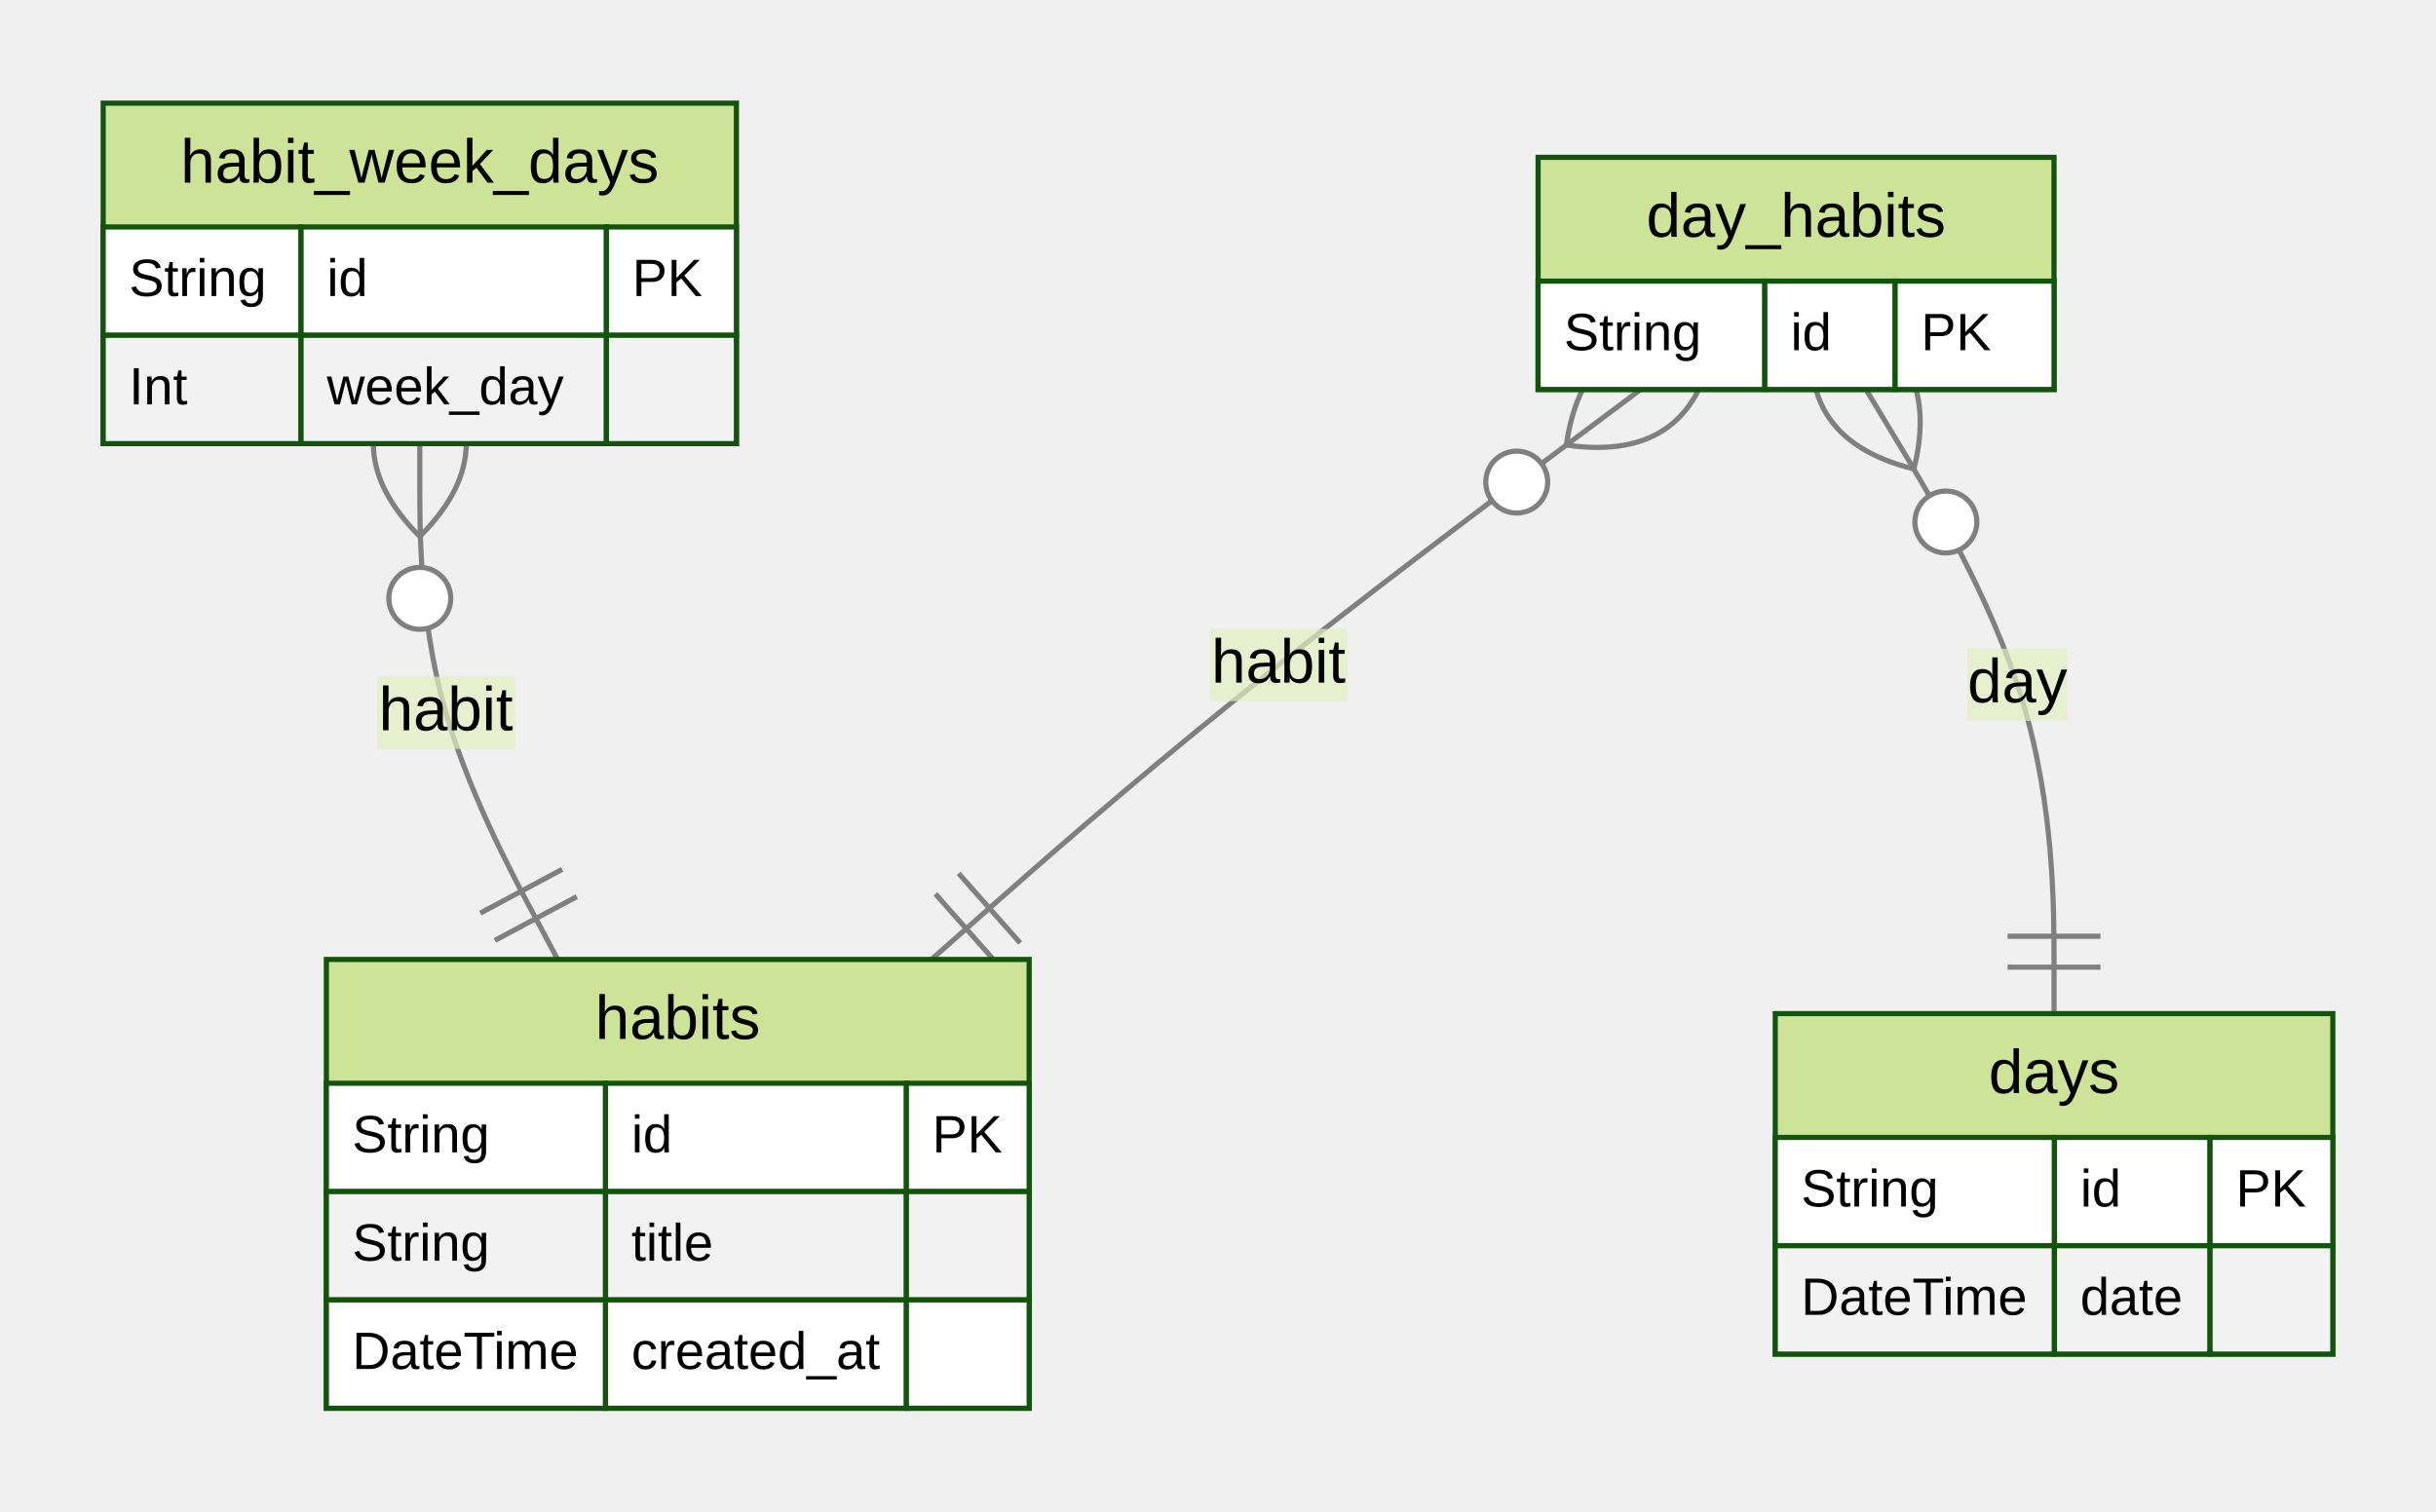
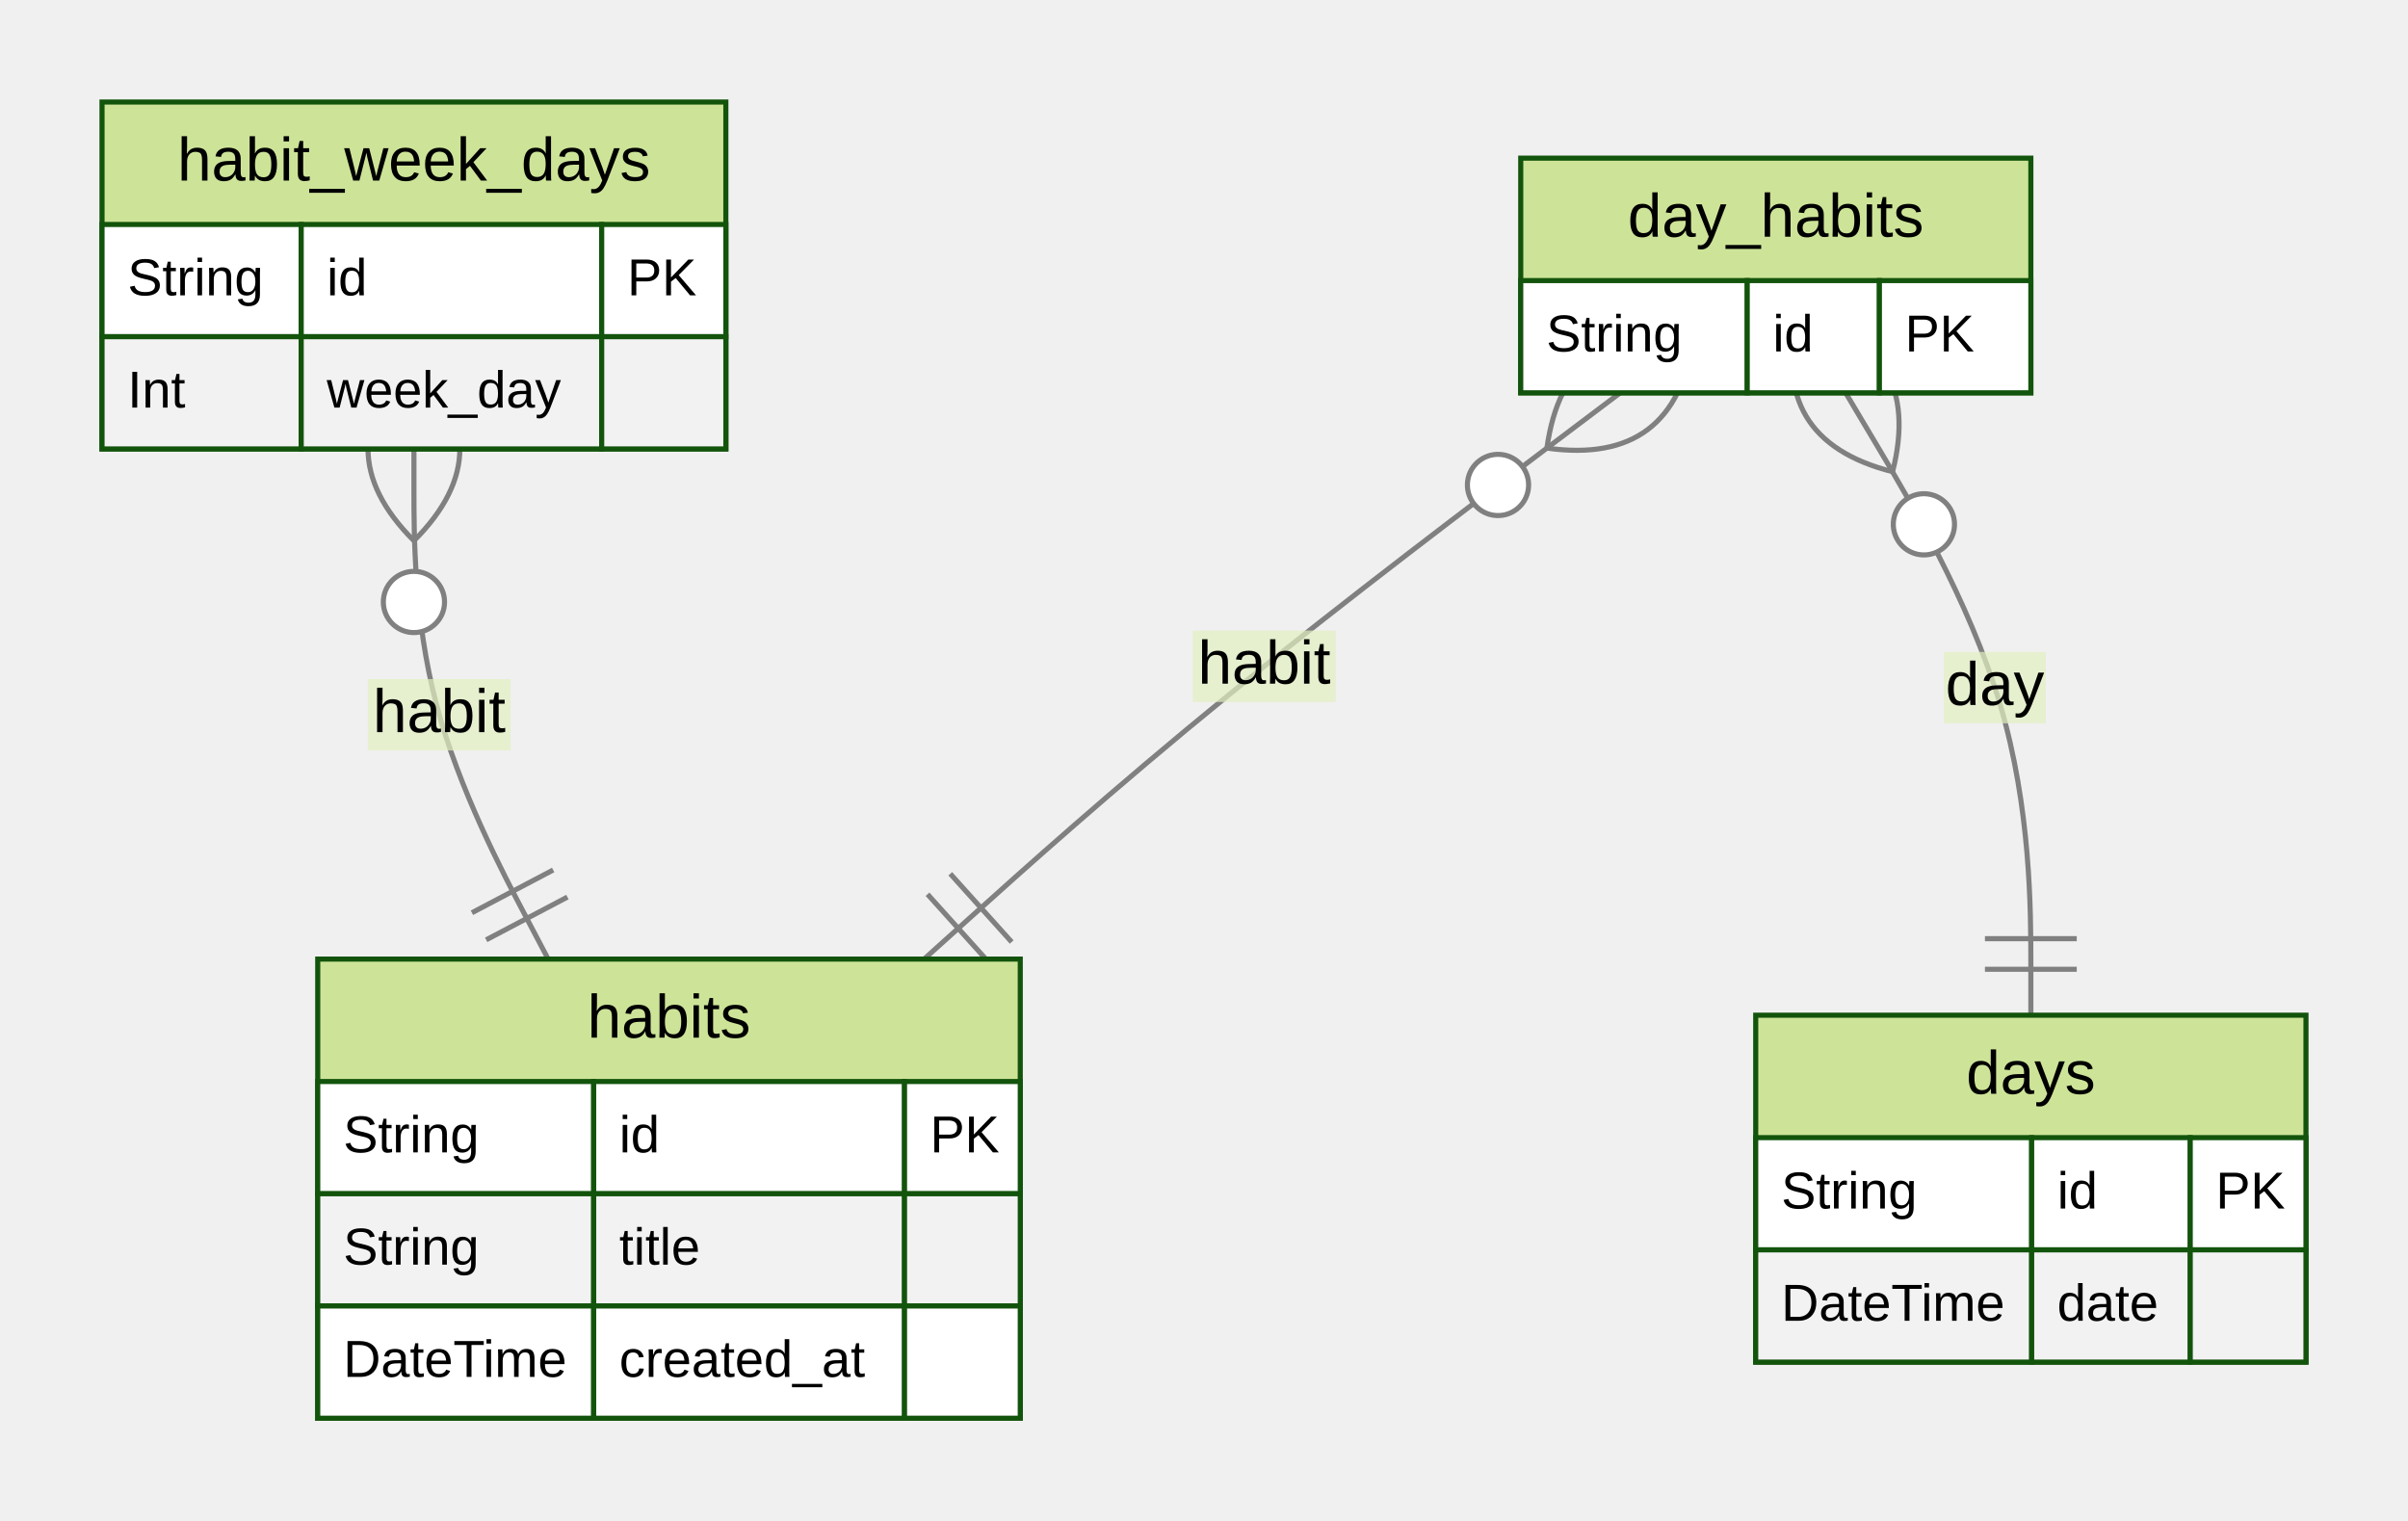
- <svg xmlns="http://www.w3.org/2000/svg" aria-roledescription="er" viewBox="0 0 472.158 293" style="max-width: 472.158px; background-color: white;" width="100%" id="mermaid-0">
+ <svg xmlns="http://www.w3.org/2000/svg" aria-roledescription="er" viewBox="0 0 472.051 298" style="max-width: 472.051px; background-color: white;" width="100%" id="mermaid-0">
  <style>#mermaid-0{font-family:"trebuchet ms",verdana,arial,sans-serif;font-size:16px;fill:#000000;}#mermaid-0 .error-icon{fill:#552222;}#mermaid-0 .error-text{fill:#552222;stroke:#552222;}#mermaid-0 .edge-thickness-normal{stroke-width:2px;}#mermaid-0 .edge-thickness-thick{stroke-width:3.5px;}#mermaid-0 .edge-pattern-solid{stroke-dasharray:0;}#mermaid-0 .edge-pattern-dashed{stroke-dasharray:3;}#mermaid-0 .edge-pattern-dotted{stroke-dasharray:2;}#mermaid-0 .marker{fill:#000000;stroke:#000000;}#mermaid-0 .marker.cross{stroke:#000000;}#mermaid-0 svg{font-family:"trebuchet ms",verdana,arial,sans-serif;font-size:16px;}#mermaid-0 .entityBox{fill:#cde498;stroke:#13540c;}#mermaid-0 .attributeBoxOdd{fill:#ffffff;stroke:#13540c;}#mermaid-0 .attributeBoxEven{fill:#f2f2f2;stroke:#13540c;}#mermaid-0 .relationshipLabelBox{fill:hsl(78.158, 58.462%, 84.51%);opacity:0.7;background-color:hsl(78.158, 58.462%, 84.51%);}#mermaid-0 .relationshipLabelBox rect{opacity:0.5;}#mermaid-0 .relationshipLine{stroke:#000000;}#mermaid-0 .entityTitleText{text-anchor:middle;font-size:18px;fill:#000000;}#mermaid-0 :root{--mermaid-font-family:"trebuchet ms",verdana,arial,sans-serif;}</style>
  <g />
  <defs>
    <marker orient="auto" markerHeight="18" markerWidth="18" refY="9" refX="0" id="ONLY_ONE_START">
      <path d="M9,0 L9,18 M15,0 L15,18" fill="none" stroke="gray" />
    </marker>
  </defs>
  <defs>
    <marker orient="auto" markerHeight="18" markerWidth="18" refY="9" refX="18" id="ONLY_ONE_END">
      <path d="M3,0 L3,18 M9,0 L9,18" fill="none" stroke="gray" />
    </marker>
  </defs>
  <defs>
    <marker orient="auto" markerHeight="18" markerWidth="30" refY="9" refX="0" id="ZERO_OR_ONE_START">
      <circle r="6" cy="9" cx="21" fill="white" stroke="gray" />
      <path d="M9,0 L9,18" fill="none" stroke="gray" />
    </marker>
  </defs>
  <defs>
    <marker orient="auto" markerHeight="18" markerWidth="30" refY="9" refX="30" id="ZERO_OR_ONE_END">
      <circle r="6" cy="9" cx="9" fill="white" stroke="gray" />
      <path d="M21,0 L21,18" fill="none" stroke="gray" />
    </marker>
  </defs>
  <defs>
    <marker orient="auto" markerHeight="36" markerWidth="45" refY="18" refX="18" id="ONE_OR_MORE_START">
      <path d="M0,18 Q 18,0 36,18 Q 18,36 0,18 M42,9 L42,27" fill="none" stroke="gray" />
    </marker>
  </defs>
  <defs>
    <marker orient="auto" markerHeight="36" markerWidth="45" refY="18" refX="27" id="ONE_OR_MORE_END">
      <path d="M3,9 L3,27 M9,18 Q27,0 45,18 Q27,36 9,18" fill="none" stroke="gray" />
    </marker>
  </defs>
  <defs>
    <marker orient="auto" markerHeight="36" markerWidth="57" refY="18" refX="18" id="ZERO_OR_MORE_START">
      <circle r="6" cy="18" cx="48" fill="white" stroke="gray" />
      <path d="M0,18 Q18,0 36,18 Q18,36 0,18" fill="none" stroke="gray" />
    </marker>
  </defs>
  <defs>
    <marker orient="auto" markerHeight="36" markerWidth="57" refY="18" refX="39" id="ZERO_OR_MORE_END">
      <circle r="6" cy="18" cx="9" fill="white" stroke="gray" />
      <path d="M21,18 Q39,0 57,18 Q39,36 21,18" fill="none" stroke="gray" />
    </marker>
  </defs>
-   <path style="stroke: gray; fill: none;" marker-start="url(#ZERO_OR_MORE_START)" marker-end="url(#ONLY_ONE_END)" d="M81.367,86L81.367,94.333C81.367,102.667,81.367,119.333,85.824,136C90.28,152.667,99.192,169.333,103.649,177.667L108.105,186" class="er relationshipLine" />
-   <path style="stroke: gray; fill: none;" marker-start="url(#ZERO_OR_MORE_START)" marker-end="url(#ONLY_ONE_END)" d="M361.677,75.5L367.752,85.583C373.826,95.667,385.975,115.833,392.049,136C398.123,156.167,398.123,176.333,398.123,186.417L398.123,196.5" class="er relationshipLine" />
-   <path style="stroke: gray; fill: none;" marker-start="url(#ZERO_OR_MORE_START)" marker-end="url(#ONLY_ONE_END)" d="M318.013,75.5L304.519,85.583C291.026,95.667,264.038,115.833,241.125,134.25C218.212,152.667,199.374,169.333,189.955,177.667L180.535,186" class="er relationshipLine" />
-   <g transform="translate(63.25739,186 )" id="entity-habits-8a5dc480-1430-4af2-aef5-fe5617e7f78d">
-     <rect height="87" width="136.22" y="0" x="0" class="er entityBox" />
-     <text style="dominant-baseline: middle; text-anchor: middle; font-size: 12px;" transform="translate(68.1098,12)" y="0" x="0" id="text-entity-habits-8a5dc480-1430-4af2-aef5-fe5617e7f78d" class="er entityLabel">habits</text>
-     <rect height="21" width="54.113" y="24" x="0" class="er attributeBoxOdd" />
-     <text style="dominant-baseline: middle; font-size: 10.2px;" transform="translate(5,34.5)" y="0" x="0" id="text-entity-habits-8a5dc480-1430-4af2-aef5-fe5617e7f78d-attr-1-type" class="er entityLabel">String</text>
-     <rect height="21" width="58.311" y="24" x="54.113" class="er attributeBoxOdd" />
-     <text style="dominant-baseline: middle; font-size: 10.2px;" transform="translate(59.11313,34.5)" y="0" x="0" id="text-entity-habits-8a5dc480-1430-4af2-aef5-fe5617e7f78d-attr-1-name" class="er entityLabel">id</text>
-     <rect height="21" width="23.795" y="24" x="112.425" class="er attributeBoxOdd" />
-     <text style="dominant-baseline: middle; font-size: 10.2px;" transform="translate(117.4246,34.5)" y="0" x="0" id="text-entity-habits-8a5dc480-1430-4af2-aef5-fe5617e7f78d-attr-1-key" class="er entityLabel">PK</text>
-     <rect height="21" width="54.113" y="45" x="0" class="er attributeBoxEven" />
-     <text style="dominant-baseline: middle; font-size: 10.2px;" transform="translate(5,55.5)" y="0" x="0" id="text-entity-habits-8a5dc480-1430-4af2-aef5-fe5617e7f78d-attr-2-type" class="er entityLabel">String</text>
-     <rect height="21" width="58.311" y="45" x="54.113" class="er attributeBoxEven" />
-     <text style="dominant-baseline: middle; font-size: 10.2px;" transform="translate(59.11313,55.5)" y="0" x="0" id="text-entity-habits-8a5dc480-1430-4af2-aef5-fe5617e7f78d-attr-2-name" class="er entityLabel">title</text>
-     <rect height="21" width="23.795" y="45" x="112.425" class="er attributeBoxEven" />
-     <text style="dominant-baseline: middle; font-size: 10.2px;" transform="translate(117.4246,55.5)" y="0" x="0" id="text-entity-habits-8a5dc480-1430-4af2-aef5-fe5617e7f78d-attr-2-key" class="er entityLabel" />
-     <rect height="21" width="54.113" y="66" x="0" class="er attributeBoxOdd" />
-     <text style="dominant-baseline: middle; font-size: 10.2px;" transform="translate(5,76.5)" y="0" x="0" id="text-entity-habits-8a5dc480-1430-4af2-aef5-fe5617e7f78d-attr-3-type" class="er entityLabel">DateTime</text>
-     <rect height="21" width="58.311" y="66" x="54.113" class="er attributeBoxOdd" />
-     <text style="dominant-baseline: middle; font-size: 10.2px;" transform="translate(59.11313,76.5)" y="0" x="0" id="text-entity-habits-8a5dc480-1430-4af2-aef5-fe5617e7f78d-attr-3-name" class="er entityLabel">created_at</text>
-     <rect height="21" width="23.795" y="66" x="112.425" class="er attributeBoxOdd" />
-     <text style="dominant-baseline: middle; font-size: 10.2px;" transform="translate(117.4246,76.5)" y="0" x="0" id="text-entity-habits-8a5dc480-1430-4af2-aef5-fe5617e7f78d-attr-3-key" class="er entityLabel" />
+   <path style="stroke: gray; fill: none;" marker-start="url(#ZERO_OR_MORE_START)" marker-end="url(#ONLY_ONE_END)" d="M81.146,88L81.146,96.333C81.146,104.667,81.146,121.333,85.532,138C89.918,154.667,98.69,171.333,103.076,179.667L107.462,188" class="er relationshipLine" />
+   <path style="stroke: gray; fill: none;" marker-start="url(#ZERO_OR_MORE_START)" marker-end="url(#ONLY_ONE_END)" d="M361.807,77L367.859,87.167C373.91,97.333,386.013,117.667,392.065,138C398.116,158.333,398.116,178.667,398.116,188.833L398.116,199" class="er relationshipLine" />
+   <path style="stroke: gray; fill: none;" marker-start="url(#ZERO_OR_MORE_START)" marker-end="url(#ONLY_ONE_END)" d="M317.615,77L304.132,87.167C290.65,97.333,263.685,117.667,240.941,136.167C218.198,154.667,199.676,171.333,190.416,179.667L181.155,188" class="er relationshipLine" />
+   <g transform="translate(62.28748,188 )" id="entity-habits-bae10038-6117-41c6-81b7-1d7b4987407a">
+     <rect height="90" width="137.718" y="0" x="0" class="er entityBox" />
+     <text style="dominant-baseline: middle; text-anchor: middle; font-size: 12px;" transform="translate(68.85901,12)" y="0" x="0" id="text-entity-habits-bae10038-6117-41c6-81b7-1d7b4987407a" class="er entityLabel">habits</text>
+     <rect height="22" width="54.096" y="24" x="0" class="er attributeBoxOdd" />
+     <text style="dominant-baseline: middle; font-size: 10.2px;" transform="translate(5,35)" y="0" x="0" id="text-entity-habits-bae10038-6117-41c6-81b7-1d7b4987407a-attr-1-type" class="er entityLabel">String</text>
+     <rect height="22" width="60.935" y="24" x="54.096" class="er attributeBoxOdd" />
+     <text style="dominant-baseline: middle; font-size: 10.2px;" transform="translate(59.09555,35)" y="0" x="0" id="text-entity-habits-bae10038-6117-41c6-81b7-1d7b4987407a-attr-1-name" class="er entityLabel">id</text>
+     <rect height="22" width="22.688" y="24" x="115.03" class="er attributeBoxOdd" />
+     <text style="dominant-baseline: middle; font-size: 10.2px;" transform="translate(120.0303,35)" y="0" x="0" id="text-entity-habits-bae10038-6117-41c6-81b7-1d7b4987407a-attr-1-key" class="er entityLabel">PK</text>
+     <rect height="22" width="54.096" y="46" x="0" class="er attributeBoxEven" />
+     <text style="dominant-baseline: middle; font-size: 10.2px;" transform="translate(5,57)" y="0" x="0" id="text-entity-habits-bae10038-6117-41c6-81b7-1d7b4987407a-attr-2-type" class="er entityLabel">String</text>
+     <rect height="22" width="60.935" y="46" x="54.096" class="er attributeBoxEven" />
+     <text style="dominant-baseline: middle; font-size: 10.2px;" transform="translate(59.09555,57)" y="0" x="0" id="text-entity-habits-bae10038-6117-41c6-81b7-1d7b4987407a-attr-2-name" class="er entityLabel">title</text>
+     <rect height="22" width="22.688" y="46" x="115.03" class="er attributeBoxEven" />
+     <text style="dominant-baseline: middle; font-size: 10.2px;" transform="translate(120.0303,57)" y="0" x="0" id="text-entity-habits-bae10038-6117-41c6-81b7-1d7b4987407a-attr-2-key" class="er entityLabel" />
+     <rect height="22" width="54.096" y="68" x="0" class="er attributeBoxOdd" />
+     <text style="dominant-baseline: middle; font-size: 10.2px;" transform="translate(5,79)" y="0" x="0" id="text-entity-habits-bae10038-6117-41c6-81b7-1d7b4987407a-attr-3-type" class="er entityLabel">DateTime</text>
+     <rect height="22" width="60.935" y="68" x="54.096" class="er attributeBoxOdd" />
+     <text style="dominant-baseline: middle; font-size: 10.2px;" transform="translate(59.09555,79)" y="0" x="0" id="text-entity-habits-bae10038-6117-41c6-81b7-1d7b4987407a-attr-3-name" class="er entityLabel">created_at</text>
+     <rect height="22" width="22.688" y="68" x="115.03" class="er attributeBoxOdd" />
+     <text style="dominant-baseline: middle; font-size: 10.2px;" transform="translate(120.0303,79)" y="0" x="0" id="text-entity-habits-bae10038-6117-41c6-81b7-1d7b4987407a-attr-3-key" class="er entityLabel" />
  </g>
-   <g transform="translate(20,20 )" id="entity-habitweekdays-985521a2-b41e-447e-a475-61fd891b2ed2">
-     <rect height="66" width="122.734" y="0" x="0" class="er entityBox" />
-     <text style="dominant-baseline: middle; text-anchor: middle; font-size: 12px;" transform="translate(61.36719,12)" y="0" x="0" id="text-entity-habitweekdays-985521a2-b41e-447e-a475-61fd891b2ed2" class="er entityLabel">habit_week_days</text>
-     <rect height="21" width="38.351" y="24" x="0" class="er attributeBoxOdd" />
-     <text style="dominant-baseline: middle; font-size: 10.2px;" transform="translate(5,34.5)" y="0" x="0" id="text-entity-habitweekdays-985521a2-b41e-447e-a475-61fd891b2ed2-attr-1-type" class="er entityLabel">String</text>
-     <rect height="21" width="59.184" y="24" x="38.351" class="er attributeBoxOdd" />
-     <text style="dominant-baseline: middle; font-size: 10.2px;" transform="translate(43.35122,34.5)" y="0" x="0" id="text-entity-habitweekdays-985521a2-b41e-447e-a475-61fd891b2ed2-attr-1-name" class="er entityLabel">id</text>
-     <rect height="21" width="25.199" y="24" x="97.535" class="er attributeBoxOdd" />
-     <text style="dominant-baseline: middle; font-size: 10.2px;" transform="translate(102.5352,34.5)" y="0" x="0" id="text-entity-habitweekdays-985521a2-b41e-447e-a475-61fd891b2ed2-attr-1-key" class="er entityLabel">PK</text>
-     <rect height="21" width="38.351" y="45" x="0" class="er attributeBoxEven" />
-     <text style="dominant-baseline: middle; font-size: 10.2px;" transform="translate(5,55.5)" y="0" x="0" id="text-entity-habitweekdays-985521a2-b41e-447e-a475-61fd891b2ed2-attr-2-type" class="er entityLabel">Int</text>
-     <rect height="21" width="59.184" y="45" x="38.351" class="er attributeBoxEven" />
-     <text style="dominant-baseline: middle; font-size: 10.2px;" transform="translate(43.35122,55.5)" y="0" x="0" id="text-entity-habitweekdays-985521a2-b41e-447e-a475-61fd891b2ed2-attr-2-name" class="er entityLabel">week_day</text>
-     <rect height="21" width="25.199" y="45" x="97.535" class="er attributeBoxEven" />
-     <text style="dominant-baseline: middle; font-size: 10.2px;" transform="translate(102.5352,55.5)" y="0" x="0" id="text-entity-habitweekdays-985521a2-b41e-447e-a475-61fd891b2ed2-attr-2-key" class="er entityLabel" />
+   <g transform="translate(20,20 )" id="entity-habitweekdays-43bbf3a1-f481-4e4f-9ad9-5523bd171268">
+     <rect height="68" width="122.293" y="0" x="0" class="er entityBox" />
+     <text style="dominant-baseline: middle; text-anchor: middle; font-size: 12px;" transform="translate(61.14648,12)" y="0" x="0" id="text-entity-habitweekdays-43bbf3a1-f481-4e4f-9ad9-5523bd171268" class="er entityLabel">habit_week_days</text>
+     <rect height="22" width="39.048" y="24" x="0" class="er attributeBoxOdd" />
+     <text style="dominant-baseline: middle; font-size: 10.2px;" transform="translate(5,35)" y="0" x="0" id="text-entity-habitweekdays-43bbf3a1-f481-4e4f-9ad9-5523bd171268-attr-1-type" class="er entityLabel">String</text>
+     <rect height="22" width="58.904" y="24" x="39.048" class="er attributeBoxOdd" />
+     <text style="dominant-baseline: middle; font-size: 10.2px;" transform="translate(44.04844,35)" y="0" x="0" id="text-entity-habitweekdays-43bbf3a1-f481-4e4f-9ad9-5523bd171268-attr-1-name" class="er entityLabel">id</text>
+     <rect height="22" width="24.34" y="24" x="97.953" class="er attributeBoxOdd" />
+     <text style="dominant-baseline: middle; font-size: 10.2px;" transform="translate(102.9529,35)" y="0" x="0" id="text-entity-habitweekdays-43bbf3a1-f481-4e4f-9ad9-5523bd171268-attr-1-key" class="er entityLabel">PK</text>
+     <rect height="22" width="39.048" y="46" x="0" class="er attributeBoxEven" />
+     <text style="dominant-baseline: middle; font-size: 10.2px;" transform="translate(5,57)" y="0" x="0" id="text-entity-habitweekdays-43bbf3a1-f481-4e4f-9ad9-5523bd171268-attr-2-type" class="er entityLabel">Int</text>
+     <rect height="22" width="58.904" y="46" x="39.048" class="er attributeBoxEven" />
+     <text style="dominant-baseline: middle; font-size: 10.2px;" transform="translate(44.04844,57)" y="0" x="0" id="text-entity-habitweekdays-43bbf3a1-f481-4e4f-9ad9-5523bd171268-attr-2-name" class="er entityLabel">week_day</text>
+     <rect height="22" width="24.34" y="46" x="97.953" class="er attributeBoxEven" />
+     <text style="dominant-baseline: middle; font-size: 10.2px;" transform="translate(102.9529,57)" y="0" x="0" id="text-entity-habitweekdays-43bbf3a1-f481-4e4f-9ad9-5523bd171268-attr-2-key" class="er entityLabel" />
  </g>
-   <g transform="translate(344.0882,196.5 )" id="entity-days-6c1a2d1b-951e-4995-ba6b-b8e83a3da71f">
-     <rect height="66" width="108.07" y="0" x="0" class="er entityBox" />
-     <text style="dominant-baseline: middle; text-anchor: middle; font-size: 12px;" transform="translate(54.03506,12)" y="0" x="0" id="text-entity-days-6c1a2d1b-951e-4995-ba6b-b8e83a3da71f" class="er entityLabel">days</text>
-     <rect height="21" width="54.113" y="24" x="0" class="er attributeBoxOdd" />
-     <text style="dominant-baseline: middle; font-size: 10.2px;" transform="translate(5,34.5)" y="0" x="0" id="text-entity-days-6c1a2d1b-951e-4995-ba6b-b8e83a3da71f-attr-1-type" class="er entityLabel">String</text>
-     <rect height="21" width="30.162" y="24" x="54.113" class="er attributeBoxOdd" />
-     <text style="dominant-baseline: middle; font-size: 10.2px;" transform="translate(59.11313,34.5)" y="0" x="0" id="text-entity-days-6c1a2d1b-951e-4995-ba6b-b8e83a3da71f-attr-1-name" class="er entityLabel">id</text>
-     <rect height="21" width="23.795" y="24" x="84.275" class="er attributeBoxOdd" />
-     <text style="dominant-baseline: middle; font-size: 10.2px;" transform="translate(89.27515,34.5)" y="0" x="0" id="text-entity-days-6c1a2d1b-951e-4995-ba6b-b8e83a3da71f-attr-1-key" class="er entityLabel">PK</text>
-     <rect height="21" width="54.113" y="45" x="0" class="er attributeBoxEven" />
-     <text style="dominant-baseline: middle; font-size: 10.2px;" transform="translate(5,55.5)" y="0" x="0" id="text-entity-days-6c1a2d1b-951e-4995-ba6b-b8e83a3da71f-attr-2-type" class="er entityLabel">DateTime</text>
-     <rect height="21" width="30.162" y="45" x="54.113" class="er attributeBoxEven" />
-     <text style="dominant-baseline: middle; font-size: 10.2px;" transform="translate(59.11313,55.5)" y="0" x="0" id="text-entity-days-6c1a2d1b-951e-4995-ba6b-b8e83a3da71f-attr-2-name" class="er entityLabel">date</text>
-     <rect height="21" width="23.795" y="45" x="84.275" class="er attributeBoxEven" />
-     <text style="dominant-baseline: middle; font-size: 10.2px;" transform="translate(89.27515,55.5)" y="0" x="0" id="text-entity-days-6c1a2d1b-951e-4995-ba6b-b8e83a3da71f-attr-2-key" class="er entityLabel" />
+   <g transform="translate(344.182,199 )" id="entity-days-9a5f447b-c8c2-4df9-99b2-6a5b19120a4f">
+     <rect height="68" width="107.869" y="0" x="0" class="er entityBox" />
+     <text style="dominant-baseline: middle; text-anchor: middle; font-size: 12px;" transform="translate(53.93452,12)" y="0" x="0" id="text-entity-days-9a5f447b-c8c2-4df9-99b2-6a5b19120a4f" class="er entityLabel">days</text>
+     <rect height="22" width="54.096" y="24" x="0" class="er attributeBoxOdd" />
+     <text style="dominant-baseline: middle; font-size: 10.2px;" transform="translate(5,35)" y="0" x="0" id="text-entity-days-9a5f447b-c8c2-4df9-99b2-6a5b19120a4f-attr-1-type" class="er entityLabel">String</text>
+     <rect height="22" width="31.086" y="24" x="54.096" class="er attributeBoxOdd" />
+     <text style="dominant-baseline: middle; font-size: 10.2px;" transform="translate(59.09555,35)" y="0" x="0" id="text-entity-days-9a5f447b-c8c2-4df9-99b2-6a5b19120a4f-attr-1-name" class="er entityLabel">id</text>
+     <rect height="22" width="22.688" y="24" x="85.181" class="er attributeBoxOdd" />
+     <text style="dominant-baseline: middle; font-size: 10.2px;" transform="translate(90.18137,35)" y="0" x="0" id="text-entity-days-9a5f447b-c8c2-4df9-99b2-6a5b19120a4f-attr-1-key" class="er entityLabel">PK</text>
+     <rect height="22" width="54.096" y="46" x="0" class="er attributeBoxEven" />
+     <text style="dominant-baseline: middle; font-size: 10.2px;" transform="translate(5,57)" y="0" x="0" id="text-entity-days-9a5f447b-c8c2-4df9-99b2-6a5b19120a4f-attr-2-type" class="er entityLabel">DateTime</text>
+     <rect height="22" width="31.086" y="46" x="54.096" class="er attributeBoxEven" />
+     <text style="dominant-baseline: middle; font-size: 10.2px;" transform="translate(59.09555,57)" y="0" x="0" id="text-entity-days-9a5f447b-c8c2-4df9-99b2-6a5b19120a4f-attr-2-name" class="er entityLabel">date</text>
+     <rect height="22" width="22.688" y="46" x="85.181" class="er attributeBoxEven" />
+     <text style="dominant-baseline: middle; font-size: 10.2px;" transform="translate(90.18137,57)" y="0" x="0" id="text-entity-days-9a5f447b-c8c2-4df9-99b2-6a5b19120a4f-attr-2-key" class="er entityLabel" />
  </g>
-   <g transform="translate(298.1232,30.5 )" id="entity-dayhabits-9695dd25-b04b-4289-8c87-4454815d5f6e">
-     <rect height="45" width="100" y="0" x="0" class="er entityBox" />
-     <text style="dominant-baseline: middle; text-anchor: middle; font-size: 12px;" transform="translate(50,12)" y="0" x="0" id="text-entity-dayhabits-9695dd25-b04b-4289-8c87-4454815d5f6e" class="er entityLabel">day_habits</text>
-     <rect height="21" width="43.945" y="24" x="0" class="er attributeBoxOdd" />
-     <text style="dominant-baseline: middle; font-size: 10.2px;" transform="translate(5,34.5)" y="0" x="0" id="text-entity-dayhabits-9695dd25-b04b-4289-8c87-4454815d5f6e-attr-1-type" class="er entityLabel">String</text>
-     <rect height="21" width="25.262" y="24" x="43.945" class="er attributeBoxOdd" />
-     <text style="dominant-baseline: middle; font-size: 10.2px;" transform="translate(48.94526,34.5)" y="0" x="0" id="text-entity-dayhabits-9695dd25-b04b-4289-8c87-4454815d5f6e-attr-1-name" class="er entityLabel">id</text>
-     <rect height="21" width="30.793" y="24" x="69.207" class="er attributeBoxOdd" />
-     <text style="dominant-baseline: middle; font-size: 10.2px;" transform="translate(74.20681,34.5)" y="0" x="0" id="text-entity-dayhabits-9695dd25-b04b-4289-8c87-4454815d5f6e-attr-1-key" class="er entityLabel">PK</text>
+   <g transform="translate(298.1165,31 )" id="entity-dayhabits-3a9f8588-3554-4e31-aca2-cc92912f8202">
+     <rect height="46" width="100" y="0" x="0" class="er entityBox" />
+     <text style="dominant-baseline: middle; text-anchor: middle; font-size: 12px;" transform="translate(50,12)" y="0" x="0" id="text-entity-dayhabits-3a9f8588-3554-4e31-aca2-cc92912f8202" class="er entityLabel">day_habits</text>
+     <rect height="22" width="44.399" y="24" x="0" class="er attributeBoxOdd" />
+     <text style="dominant-baseline: middle; font-size: 10.2px;" transform="translate(5,35)" y="0" x="0" id="text-entity-dayhabits-3a9f8588-3554-4e31-aca2-cc92912f8202-attr-1-type" class="er entityLabel">String</text>
+     <rect height="22" width="25.911" y="24" x="44.399" class="er attributeBoxOdd" />
+     <text style="dominant-baseline: middle; font-size: 10.2px;" transform="translate(49.39862,35)" y="0" x="0" id="text-entity-dayhabits-3a9f8588-3554-4e31-aca2-cc92912f8202-attr-1-name" class="er entityLabel">id</text>
+     <rect height="22" width="29.69" y="24" x="70.31" class="er attributeBoxOdd" />
+     <text style="dominant-baseline: middle; font-size: 10.2px;" transform="translate(75.30976,35)" y="0" x="0" id="text-entity-dayhabits-3a9f8588-3554-4e31-aca2-cc92912f8202-attr-1-key" class="er entityLabel">PK</text>
  </g>
-   <rect height="14" width="26.688" y="131.171" x="73.085" class="er relationshipLabelBox" />
-   <text style="text-anchor: middle; dominant-baseline: middle; font-size: 12px;" y="138.171" x="86.429" id="rel1" class="er relationshipLabel">habit</text>
-   <rect height="14" width="19.359" y="125.746" x="381.338" class="er relationshipLabelBox" />
-   <text style="text-anchor: middle; dominant-baseline: middle; font-size: 12px;" y="132.746" x="391.017" id="rel2" class="er relationshipLabel">day</text>
-   <rect height="14" width="26.688" y="121.925" x="234.457" class="er relationshipLabelBox" />
-   <text style="text-anchor: middle; dominant-baseline: middle; font-size: 12px;" y="128.925" x="247.801" id="rel3" class="er relationshipLabel">habit</text>
+   <rect height="14" width="27.969" y="133.109" x="72.126" class="er relationshipLabelBox" />
+   <text style="text-anchor: middle; dominant-baseline: middle; font-size: 12px;" y="140.109" x="86.11" id="rel1" class="er relationshipLabel">habit</text>
+   <rect height="14" width="19.99" y="127.788" x="381.065" class="er relationshipLabelBox" />
+   <text style="text-anchor: middle; dominant-baseline: middle; font-size: 12px;" y="134.788" x="391.06" id="rel2" class="er relationshipLabel">day</text>
+   <rect height="14" width="27.969" y="123.605" x="233.851" class="er relationshipLabelBox" />
+   <text style="text-anchor: middle; dominant-baseline: middle; font-size: 12px;" y="130.605" x="247.836" id="rel3" class="er relationshipLabel">habit</text>
</svg>
